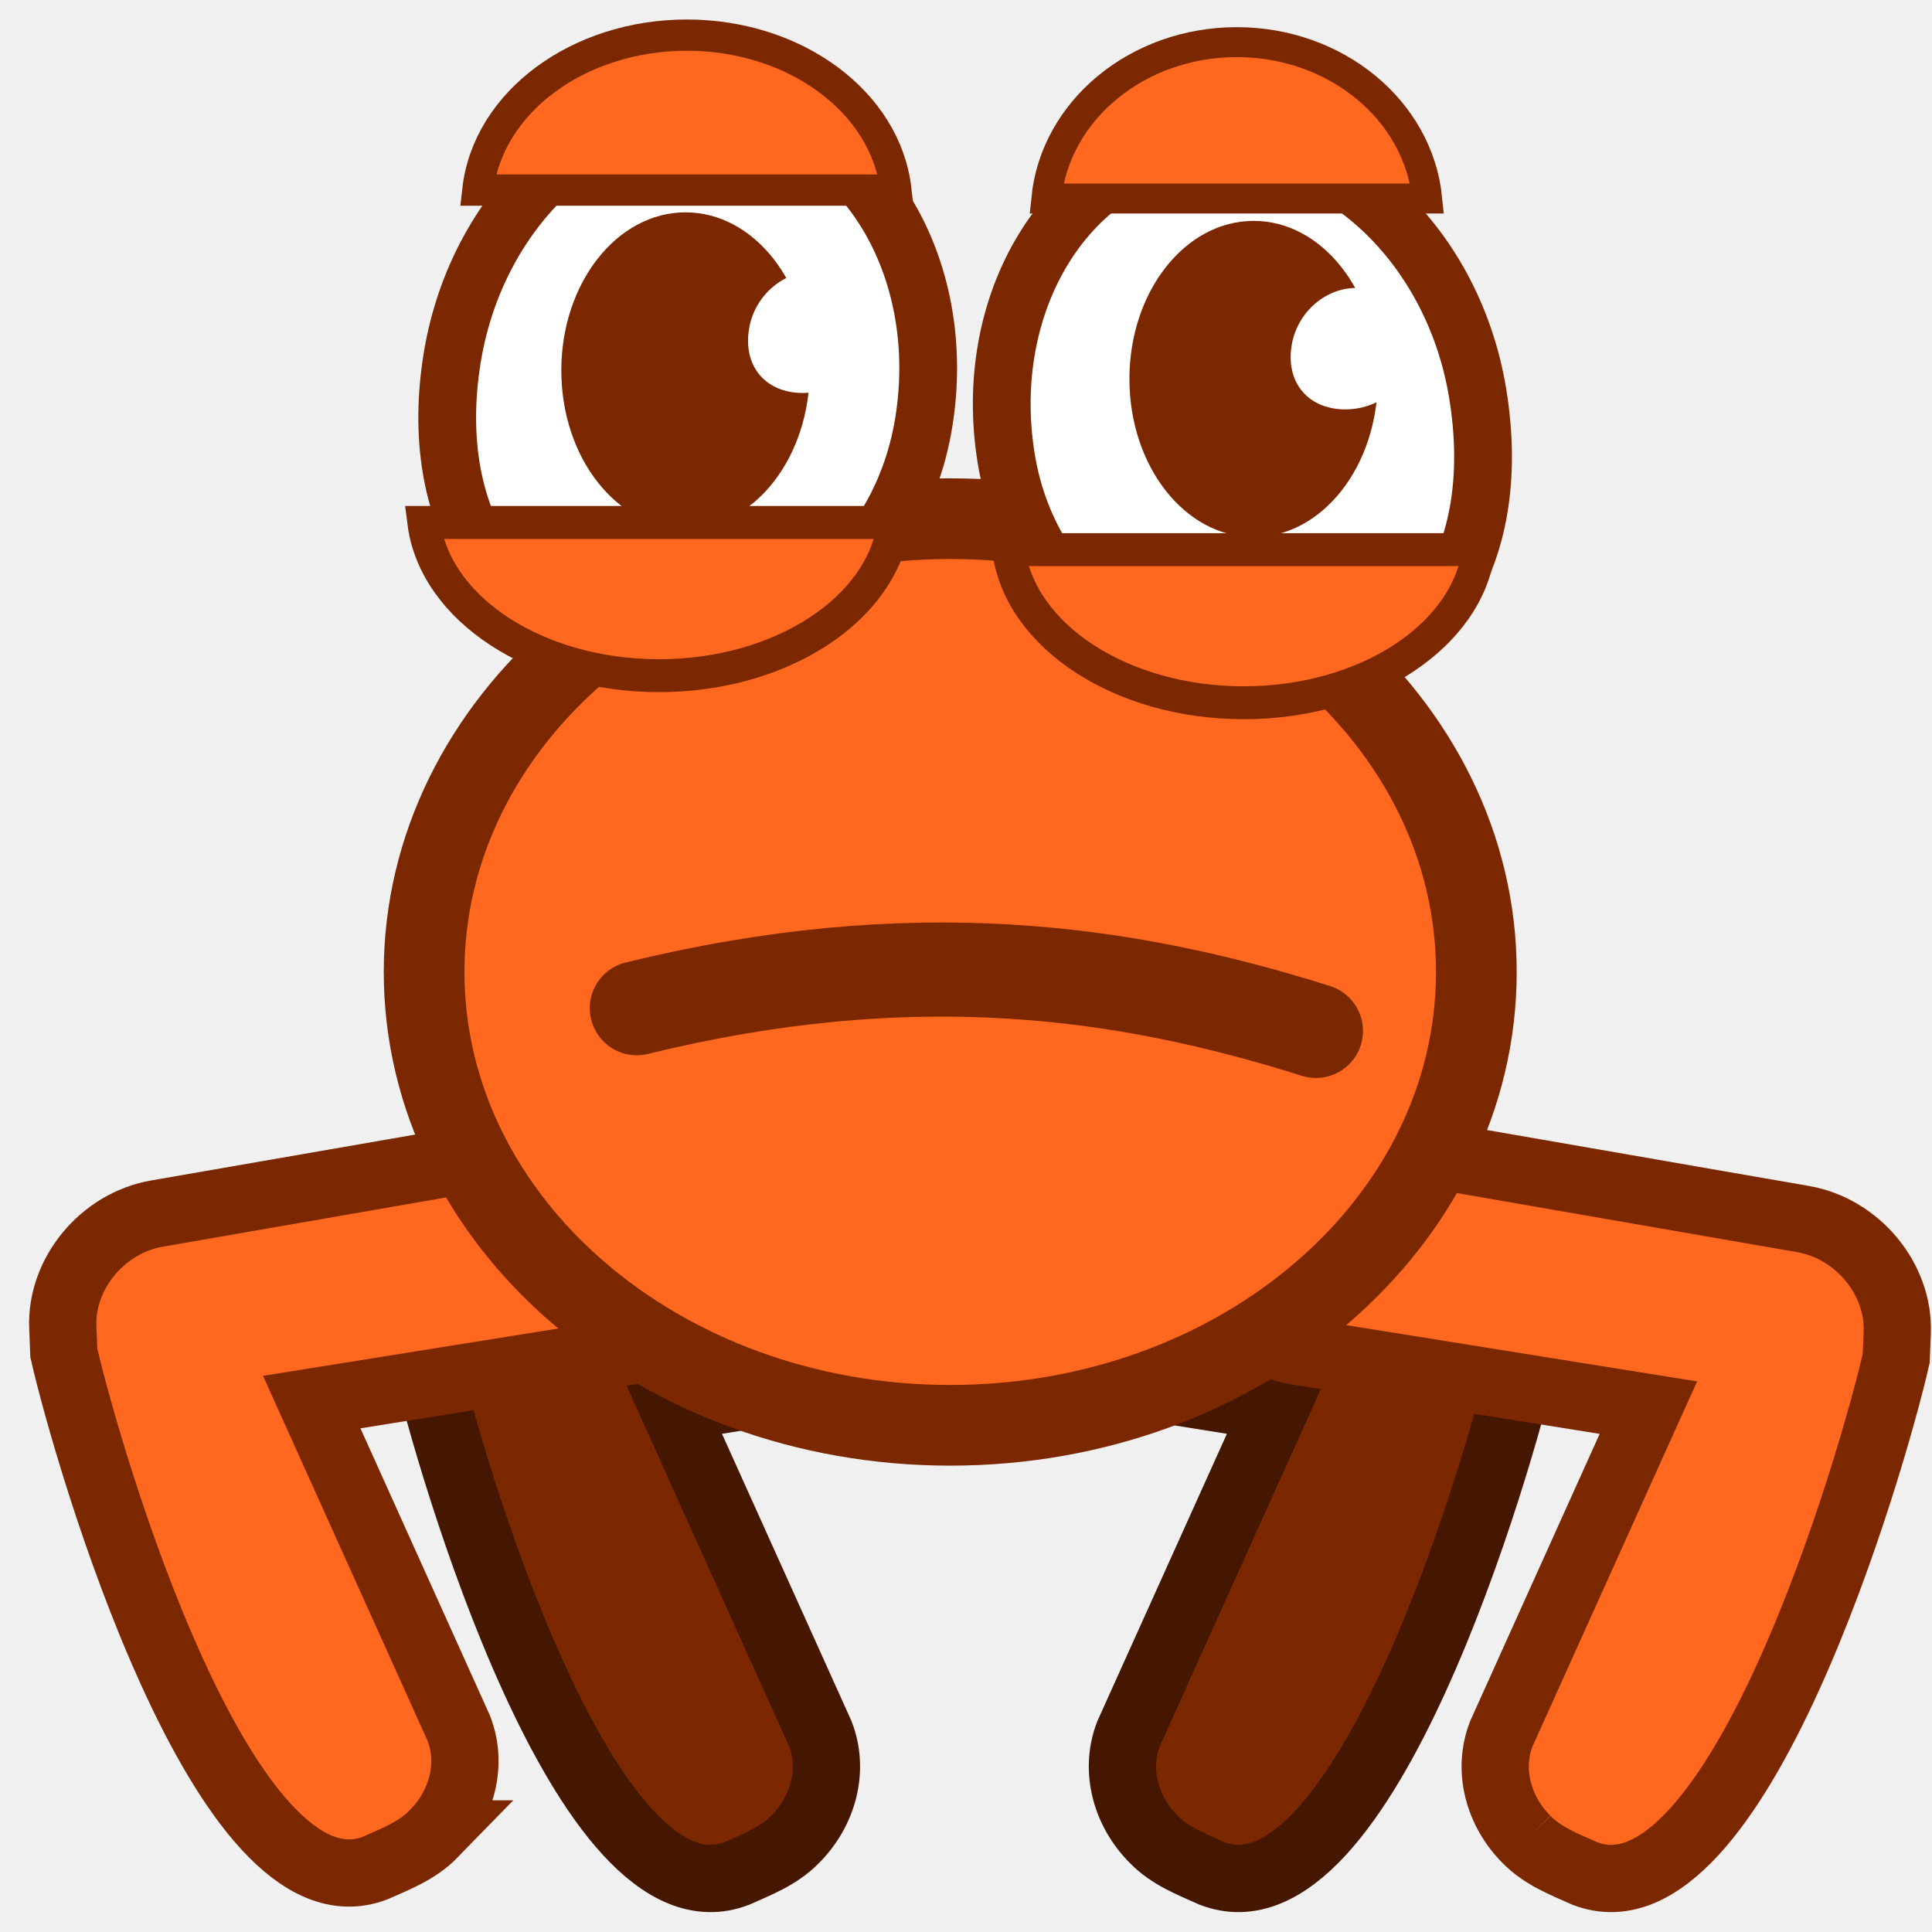
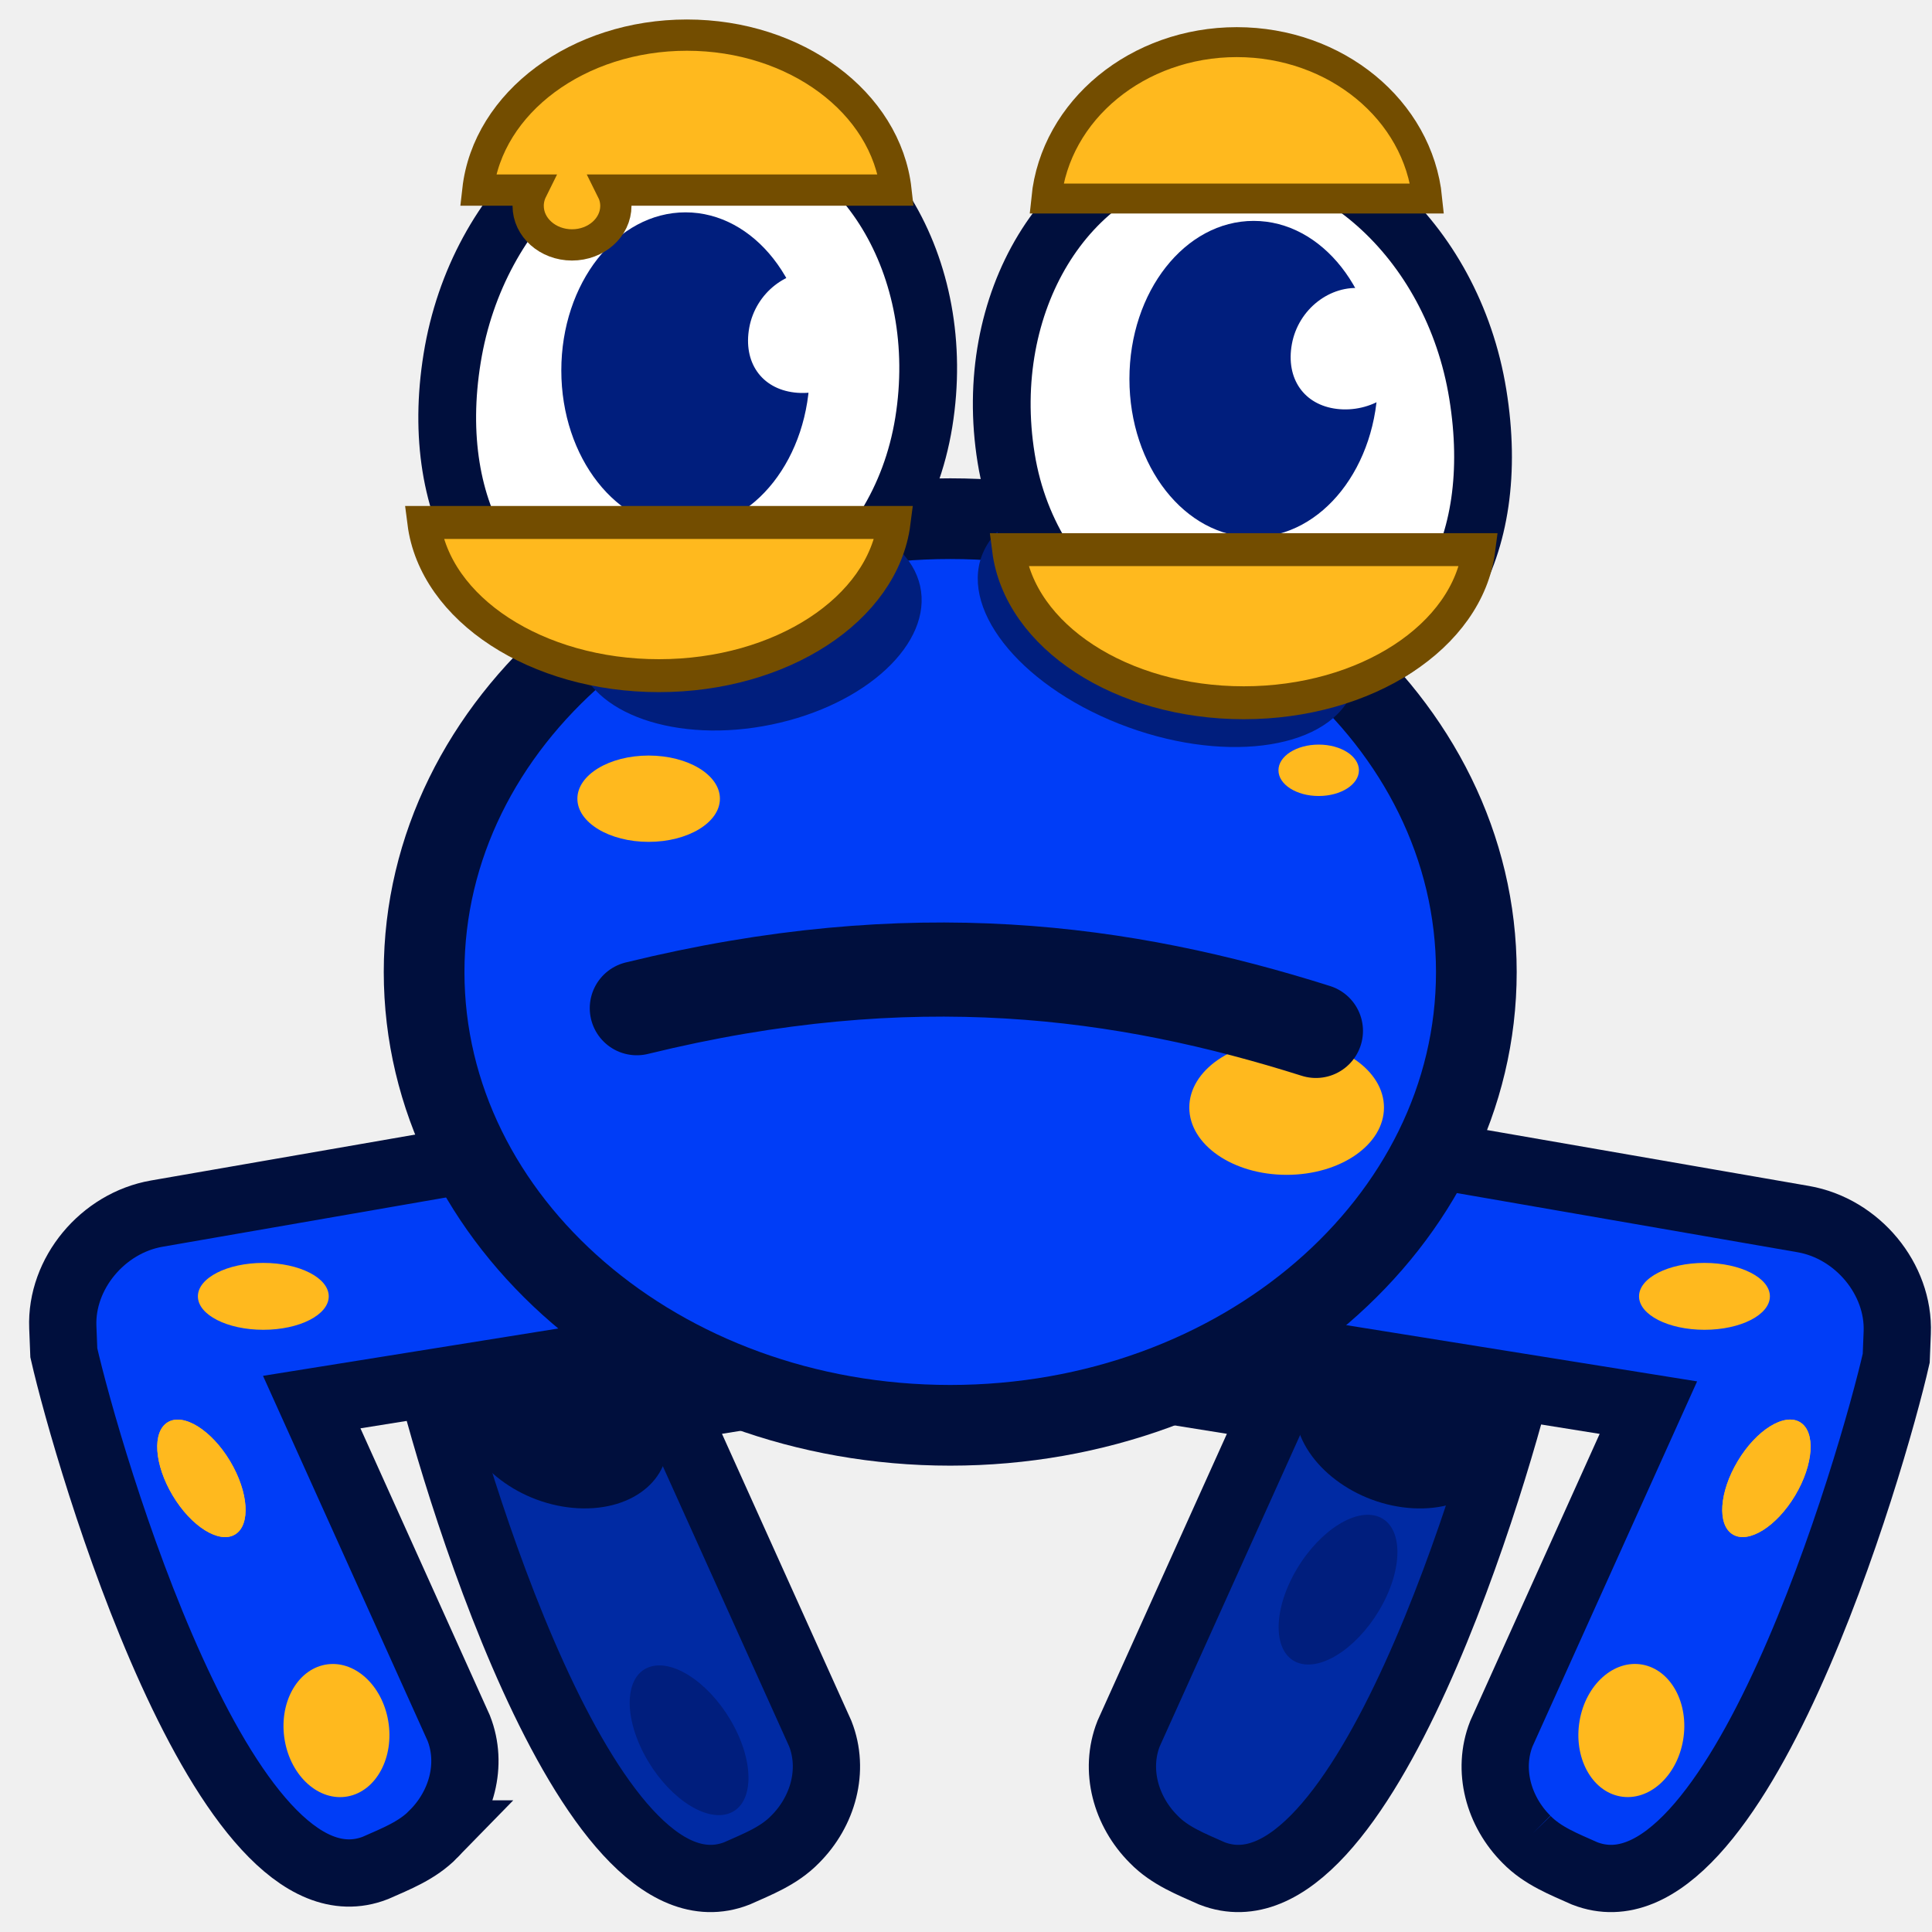
<svg xmlns="http://www.w3.org/2000/svg" width="100" height="100" viewBox="0 0 26.458 26.458" version="1.1" id="svg1" xml:space="preserve">
  <defs id="defs1">
    <linearGradient id="linearGradient13895">
      <stop style="stop-color:#000000;stop-opacity:1;" offset="0" id="stop13893" />
    </linearGradient>
    <filter style="color-interpolation-filters:sRGB;" id="filter14269" x="-0.312" y="-0.296" width="1.623" height="1.592">
      <feGaussianBlur stdDeviation="0.205" result="blur" id="feGaussianBlur14263" />
      <feComposite in="SourceGraphic" in2="blur" operator="in" result="composite1" id="feComposite14265" />
      <feComposite in="composite1" in2="composite1" operator="in" result="composite2" id="feComposite14267" />
    </filter>
  </defs>
  <g id="layer1">
-     <path id="path13" style="fill:#7b2800;fill-opacity:1;stroke:#451600;stroke-width:0.921;stroke-dasharray:none;stroke-opacity:1" d="m 15.801,25.19 c 0.222,0.228 0.514,0.339 0.797,0.466 2.07,0.804 3.944,-5.64 4.266,-7.055 l 0.014,-0.352 c 0.029,-0.732 -0.545,-1.425 -1.287,-1.554 l -6.83,-1.187 c -0.742,-0.129 -1.363,0.357 -1.392,1.089 l -0.014,0.351 c -0.029,0.732 0.545,1.425 1.287,1.554 l 4.827,0.774 -2.014,4.467 c -0.194,0.496 -0.04,1.062 0.346,1.447 z" />
-     <path id="path11" style="fill:#7b2800;fill-opacity:1;stroke:#451600;stroke-width:0.921;stroke-dasharray:none;stroke-opacity:1" d="m 10.888,25.19 c -0.222,0.228 -0.514,0.339 -0.797,0.466 -2.07,0.804 -3.944,-5.64 -4.266,-7.055 l -0.014,-0.352 c -0.029,-0.732 0.545,-1.425 1.287,-1.554 l 6.83,-1.187 c 0.742,-0.129 1.363,0.357 1.392,1.089 l 0.014,0.351 c 0.029,0.732 -0.545,1.425 -1.287,1.554 l -4.827,0.774 2.014,4.467 c 0.194,0.496 0.04,1.062 -0.346,1.447 z" />
-     <path id="path10" style="fill:#ff681e;fill-opacity:1;stroke:#7b2800;stroke-width:0.921;stroke-dasharray:none;stroke-opacity:1" d="m 20.905,25.19 c 0.222,0.228 0.514,0.339 0.797,0.466 2.07,0.804 3.944,-5.64 4.266,-7.055 l 0.014,-0.352 c 0.029,-0.732 -0.545,-1.425 -1.287,-1.554 L 17.866,15.509 c -0.742,-0.129 -1.363,0.357 -1.392,1.089 l -0.014,0.351 c -0.029,0.732 0.545,1.425 1.287,1.554 l 4.827,0.774 -2.014,4.467 c -0.194,0.496 -0.04,1.062 0.346,1.447 z" />
-     <path id="rect1" style="fill:#ff681e;fill-opacity:1;stroke:#7b2800;stroke-width:0.921;stroke-dasharray:none;stroke-opacity:1" d="M 5.938,25.115 C 5.716,25.343 5.424,25.455 5.14,25.581 3.07,26.385 1.197,19.941 0.874,18.526 l -0.014,-0.352 c -0.029,-0.732 0.545,-1.425 1.287,-1.554 l 6.83,-1.187 c 0.742,-0.129 1.363,0.357 1.392,1.089 l 0.014,0.351 c 0.029,0.732 -0.545,1.425 -1.287,1.554 l -4.827,0.774 2.014,4.467 c 0.194,0.496 0.04,1.062 -0.346,1.447 z" />
-     <ellipse style="fill:#ff681e;fill-opacity:1;stroke:#7b2800;stroke-width:1.105;stroke-dasharray:none;stroke-opacity:1" id="path1" cx="13.013" cy="13.311" rx="7.205" ry="6.208" />
-     <path id="ellipse3" style="fill:#ffffff;stroke:#7b2800;stroke-width:0.791;stroke-opacity:1" d="M 12.651,5.782 C 12.307,7.911 10.416,9.138 8.632,8.895 6.848,8.653 5.847,7.035 6.192,4.905 6.536,2.776 8.262,1.246 10.045,1.488 c 1.784,0.242 2.95,2.165 2.606,4.294 z" />
-     <path id="ellipse1" style="fill:#ffffff;stroke:#7b2800;stroke-width:0.791;stroke-opacity:1" d="m 13.779,6.275 c 0.345,2.129 2.319,3.305 4.102,3.063 C 19.665,9.096 20.583,7.528 20.238,5.399 19.894,3.269 18.169,1.739 16.385,1.981 14.601,2.223 13.434,4.146 13.779,6.275 Z" />
-     <ellipse style="fill:#7b2800;fill-opacity:1;stroke:none;stroke-width:0.825;stroke-opacity:1" id="path7" cx="9.388" cy="5.073" rx="1.701" ry="2.165" />
-     <ellipse style="fill:#7b2800;fill-opacity:1;stroke:none;stroke-width:0.825;stroke-opacity:1" id="ellipse7" cx="17.168" cy="5.19" rx="1.701" ry="2.165" />
+     <path id="path13" style="fill:#002aa3;fill-opacity:1;stroke:#000f3d;stroke-width:0.921;stroke-dasharray:none;stroke-opacity:1" d="m 15.801,25.19 c 0.222,0.228 0.514,0.339 0.797,0.466 2.07,0.804 3.944,-5.64 4.266,-7.055 l 0.014,-0.352 c 0.029,-0.732 -0.545,-1.425 -1.287,-1.554 l -6.83,-1.187 c -0.742,-0.129 -1.363,0.357 -1.392,1.089 l -0.014,0.351 c -0.029,0.732 0.545,1.425 1.287,1.554 l 4.827,0.774 -2.014,4.467 c -0.194,0.496 -0.04,1.062 0.346,1.447 z" />
+     <path id="path11" style="fill:#002aa3;fill-opacity:1;stroke:#000f3d;stroke-width:0.921;stroke-dasharray:none;stroke-opacity:1" d="m 10.888,25.19 c -0.222,0.228 -0.514,0.339 -0.797,0.466 -2.07,0.804 -3.944,-5.64 -4.266,-7.055 l -0.014,-0.352 c -0.029,-0.732 0.545,-1.425 1.287,-1.554 l 6.83,-1.187 c 0.742,-0.129 1.363,0.357 1.392,1.089 l 0.014,0.351 c 0.029,0.732 -0.545,1.425 -1.287,1.554 l -4.827,0.774 2.014,4.467 c 0.194,0.496 0.04,1.062 -0.346,1.447 z" />
+     <path id="path10" style="fill:#003df7;fill-opacity:1;stroke:#000f3d;stroke-width:0.921;stroke-dasharray:none;stroke-opacity:1" d="m 20.905,25.19 c 0.222,0.228 0.514,0.339 0.797,0.466 2.07,0.804 3.944,-5.64 4.266,-7.055 l 0.014,-0.352 c 0.029,-0.732 -0.545,-1.425 -1.287,-1.554 L 17.866,15.509 c -0.742,-0.129 -1.363,0.357 -1.392,1.089 l -0.014,0.351 c -0.029,0.732 0.545,1.425 1.287,1.554 l 4.827,0.774 -2.014,4.467 c -0.194,0.496 -0.04,1.062 0.346,1.447 z" />
+     <path id="rect1" style="fill:#003df7;fill-opacity:1;stroke:#000f3d;stroke-width:0.921;stroke-dasharray:none;stroke-opacity:1" d="M 5.938,25.115 C 5.716,25.343 5.424,25.455 5.14,25.581 3.07,26.385 1.197,19.941 0.874,18.526 l -0.014,-0.352 c -0.029,-0.732 0.545,-1.425 1.287,-1.554 l 6.83,-1.187 c 0.742,-0.129 1.363,0.357 1.392,1.089 l 0.014,0.351 c 0.029,0.732 -0.545,1.425 -1.287,1.554 l -4.827,0.774 2.014,4.467 c 0.194,0.496 0.04,1.062 -0.346,1.447 z" />
+     <ellipse style="fill:#003df7;fill-opacity:1;stroke:#000f3d;stroke-width:1.105;stroke-dasharray:none;stroke-opacity:1" id="path1" cx="13.013" cy="13.311" rx="7.205" ry="6.208" />
+     <path id="ellipse3" style="fill:#ffffff;stroke:#000f3d;stroke-width:0.791;stroke-opacity:1" d="M 12.651,5.782 C 12.307,7.911 10.416,9.138 8.632,8.895 6.848,8.653 5.847,7.035 6.192,4.905 6.536,2.776 8.262,1.246 10.045,1.488 c 1.784,0.242 2.95,2.165 2.606,4.294 z" />
+     <ellipse style="fill:#001e7d;fill-opacity:1;stroke:none;stroke-width:0.718;stroke-linecap:round;stroke-opacity:1" id="ellipse6" cx="-18.157" cy="2.055" rx="2.701" ry="1.535" transform="matrix(-0.9299014,-0.3678088,-0.4353357,0.9002682,0,0)" />
+     <path id="ellipse1" style="fill:#ffffff;stroke:#000f3d;stroke-width:0.791;stroke-opacity:1" d="m 13.779,6.275 c 0.345,2.129 2.319,3.305 4.102,3.063 C 19.665,9.096 20.583,7.528 20.238,5.399 19.894,3.269 18.169,1.739 16.385,1.981 14.601,2.223 13.434,4.146 13.779,6.275 Z" />
+     <ellipse style="fill:#001e7d;fill-opacity:1;stroke:none;stroke-width:0.657;stroke-linecap:round;stroke-opacity:1" id="ellipse5" cx="8.162" cy="10.41" rx="2.398" ry="1.447" transform="matrix(0.9793077,-0.2023769,0.2170084,0.9761697,0,0)" />
+     <ellipse style="fill:#001e7d;fill-opacity:1;stroke:none;stroke-width:0.825;stroke-opacity:1" id="path7" cx="9.388" cy="5.073" rx="1.701" ry="2.165" />
+     <ellipse style="fill:#001e7d;fill-opacity:1;stroke:none;stroke-width:0.825;stroke-opacity:1" id="ellipse7" cx="17.168" cy="5.19" rx="1.701" ry="2.165" />
    <path id="path8" style="fill:#ffffff;stroke:none;stroke-width:0.188;stroke-opacity:1" d="m 11.894,4.681 c -0.087,0.475 -0.565,0.748 -1.016,0.694 -0.451,-0.054 -0.704,-0.415 -0.617,-0.889 0.087,-0.475 0.523,-0.816 0.974,-0.762 0.451,0.054 0.746,0.482 0.659,0.957 z" />
    <path id="path9" style="fill:#ffffff;stroke:none;stroke-width:0.188;stroke-opacity:1" d="m 19.325,4.906 c -0.087,0.475 -0.565,0.748 -1.016,0.694 -0.451,-0.054 -0.704,-0.415 -0.617,-0.889 0.087,-0.475 0.523,-0.816 0.974,-0.762 0.451,0.054 0.746,0.482 0.659,0.957 z" />
-     <path style="fill:none;fill-opacity:1;stroke:#7b2800;stroke-width:1.289;stroke-linecap:round;stroke-linejoin:round;stroke-opacity:1" d="m 8.721,13.807 c 3.777,-0.926 6.677,-0.518 9.3,0.311" id="path14" />
-     <path id="ellipse14" style="fill:#ff681e;fill-opacity:1;stroke:#7b2800;stroke-width:0.451;stroke-dasharray:none;stroke-opacity:1" d="M 5.804,7.155 A 3.233,2.307 0 0 0 9.024,9.253 3.233,2.307 0 0 0 12.244,7.155 Z" />
-     <path id="path16" style="fill:#ff681e;fill-opacity:1;stroke:#7b2800;stroke-width:0.428;stroke-dasharray:none;stroke-opacity:1" d="M 6.544,2.603 A 2.875,2.334 0 0 1 9.407,0.481 2.875,2.334 0 0 1 12.269,2.603 Z" />
-     <path id="path17" style="fill:#ff681e;fill-opacity:1;stroke:#7b2800;stroke-width:0.451;stroke-dasharray:none;stroke-opacity:1" d="M 13.812,7.527 A 3.233,2.307 0 0 0 17.032,9.624 3.233,2.307 0 0 0 20.252,7.527 Z" />
-     <path id="path18" style="fill:#ff681e;fill-opacity:1;stroke:#7b2800;stroke-width:0.41;stroke-dasharray:none;stroke-opacity:1" d="M 14.329,2.719 A 2.619,2.355 0 0 1 16.937,0.577 2.619,2.355 0 0 1 19.545,2.719 Z" />
+     <ellipse style="fill:#ffb91e;fill-opacity:1;stroke:none;stroke-width:0.391;stroke-linecap:round;stroke-opacity:1" id="ellipse2" cx="17.62" cy="15.167" rx="1.333" ry="0.922" />
+     <path style="fill:none;fill-opacity:1;stroke:#000f3d;stroke-width:1.289;stroke-linecap:round;stroke-linejoin:round;stroke-opacity:1" d="m 8.721,13.807 c 3.777,-0.926 6.677,-0.518 9.3,0.311" id="path14" />
+     <path id="ellipse14" style="fill:#ffb91e;fill-opacity:1;stroke:#734d00;stroke-width:0.451;stroke-dasharray:none;stroke-opacity:1" d="M 5.804,7.155 A 3.233,2.307 0 0 0 9.024,9.253 3.233,2.307 0 0 0 12.244,7.155 Z" />
+     <path id="path16" style="fill:#ffb91e;fill-opacity:1;stroke:#734d00;stroke-width:0.428;stroke-dasharray:none;stroke-opacity:1" d="M 9.407 0.481 A 2.875 2.334 0 0 0 6.544 2.603 L 7.284 2.603 A 0.601 0.535 0 0 0 7.233 2.819 A 0.601 0.535 0 0 0 7.833 3.354 A 0.601 0.535 0 0 0 8.434 2.819 A 0.601 0.535 0 0 0 8.382 2.603 L 12.27 2.603 A 2.875 2.334 0 0 0 9.407 0.481 z " />
+     <path id="path17" style="fill:#ffb91e;fill-opacity:1;stroke:#734d00;stroke-width:0.451;stroke-dasharray:none;stroke-opacity:1" d="M 13.812,7.527 A 3.233,2.307 0 0 0 17.032,9.624 3.233,2.307 0 0 0 20.252,7.527 Z" />
+     <path id="path18" style="fill:#ffb91e;fill-opacity:1;stroke:#734d00;stroke-width:0.41;stroke-dasharray:none;stroke-opacity:1" d="M 14.329,2.719 A 2.619,2.355 0 0 1 16.937,0.577 2.619,2.355 0 0 1 19.545,2.719 Z" />
+     <ellipse style="fill:#ffb91e;fill-opacity:1;stroke:none;stroke-width:0.268;stroke-linecap:round;stroke-opacity:1" id="path2" cx="8.883" cy="10.938" rx="0.976" ry="0.591" />
+     <ellipse style="fill:#ffb91e;fill-opacity:1;stroke:none;stroke-width:0.155;stroke-linecap:round;stroke-opacity:1" id="ellipse4" cx="18.059" cy="10.549" rx="0.551" ry="0.352" />
+     <ellipse style="fill:#ffb91e;fill-opacity:1;stroke:none;stroke-width:0.226;stroke-linecap:round;stroke-opacity:1" id="ellipse8" cx="3.606" cy="17.753" rx="0.896" ry="0.458" />
+     <ellipse style="fill:#ffb91e;fill-opacity:1;stroke:none;stroke-width:0.226;stroke-linecap:round;stroke-opacity:1" id="ellipse9" cx="18.791" cy="8.024" rx="0.896" ry="0.458" transform="rotate(59.11882)" />
+     <ellipse style="fill:#ffb91e;fill-opacity:1;stroke:none;stroke-width:0.226;stroke-linecap:round;stroke-opacity:1" id="ellipse10" cx="18.791" cy="8.024" rx="0.896" ry="0.458" transform="rotate(59.11882)" />
+     <ellipse style="fill:#ffb91e;fill-opacity:1;stroke:none;stroke-width:0.286;stroke-linecap:round;stroke-opacity:1" id="ellipse11" cx="24.145" cy="-0.555" rx="0.915" ry="0.721" transform="matrix(0.1682372,0.9857465,-0.9831173,0.1829765,0,0)" />
+     <ellipse style="fill:#ffb91e;fill-opacity:1;stroke:none;stroke-width:0.226;stroke-linecap:round;stroke-opacity:1" id="ellipse12" cx="-23.342" cy="17.753" rx="0.896" ry="0.458" transform="scale(-1,1)" />
+     <ellipse style="fill:#ffb91e;fill-opacity:1;stroke:none;stroke-width:0.226;stroke-linecap:round;stroke-opacity:1" id="ellipse13" cx="4.959" cy="31.152" rx="0.896" ry="0.458" transform="matrix(-0.5132594,0.8582335,0.8582335,0.5132594,0,0)" />
+     <ellipse style="fill:#ffb91e;fill-opacity:1;stroke:none;stroke-width:0.226;stroke-linecap:round;stroke-opacity:1" id="ellipse15" cx="4.959" cy="31.152" rx="0.896" ry="0.458" transform="matrix(-0.5132594,0.8582335,0.8582335,0.5132594,0,0)" />
+     <ellipse style="fill:#ffb91e;fill-opacity:1;stroke:none;stroke-width:0.286;stroke-linecap:round;stroke-opacity:1" id="ellipse16" cx="19.213" cy="26.012" rx="0.915" ry="0.721" transform="matrix(-0.1682372,0.9857465,0.9831173,0.1829765,0,0)" />
+     <ellipse style="fill:#001e7d;fill-opacity:1;stroke:none;stroke-width:0.302;stroke-linecap:round;stroke-opacity:1" id="ellipse17" cx="26.018" cy="2.724" rx="1.138" ry="0.646" transform="matrix(0.4631035,0.8863042,-0.9589439,0.2835956,0,0)" />
+     <ellipse style="fill:#000f3d;fill-opacity:1;stroke:none;stroke-width:0.45;stroke-linecap:round;stroke-opacity:1" id="ellipse19" cx="19.562" cy="-4.44" rx="1.151" ry="1.414" transform="matrix(0.1680305,0.9857818,-0.9985858,-0.05316389,0,0)" />
+     <ellipse style="fill:#001e7d;fill-opacity:1;stroke:none;stroke-width:0.302;stroke-linecap:round;stroke-opacity:1" id="ellipse20" cx="15.979" cy="26.825" rx="1.138" ry="0.646" transform="matrix(-0.4631035,0.8863042,0.9589439,0.2835956,0,0)" />
+     <ellipse style="fill:#000f3d;fill-opacity:1;stroke:none;stroke-width:0.45;stroke-linecap:round;stroke-opacity:1" id="ellipse21" cx="18.939" cy="-15.999" rx="1.151" ry="1.414" transform="matrix(0.1680305,0.9857818,-0.9985858,-0.05316389,0,0)" />
  </g>
</svg>
